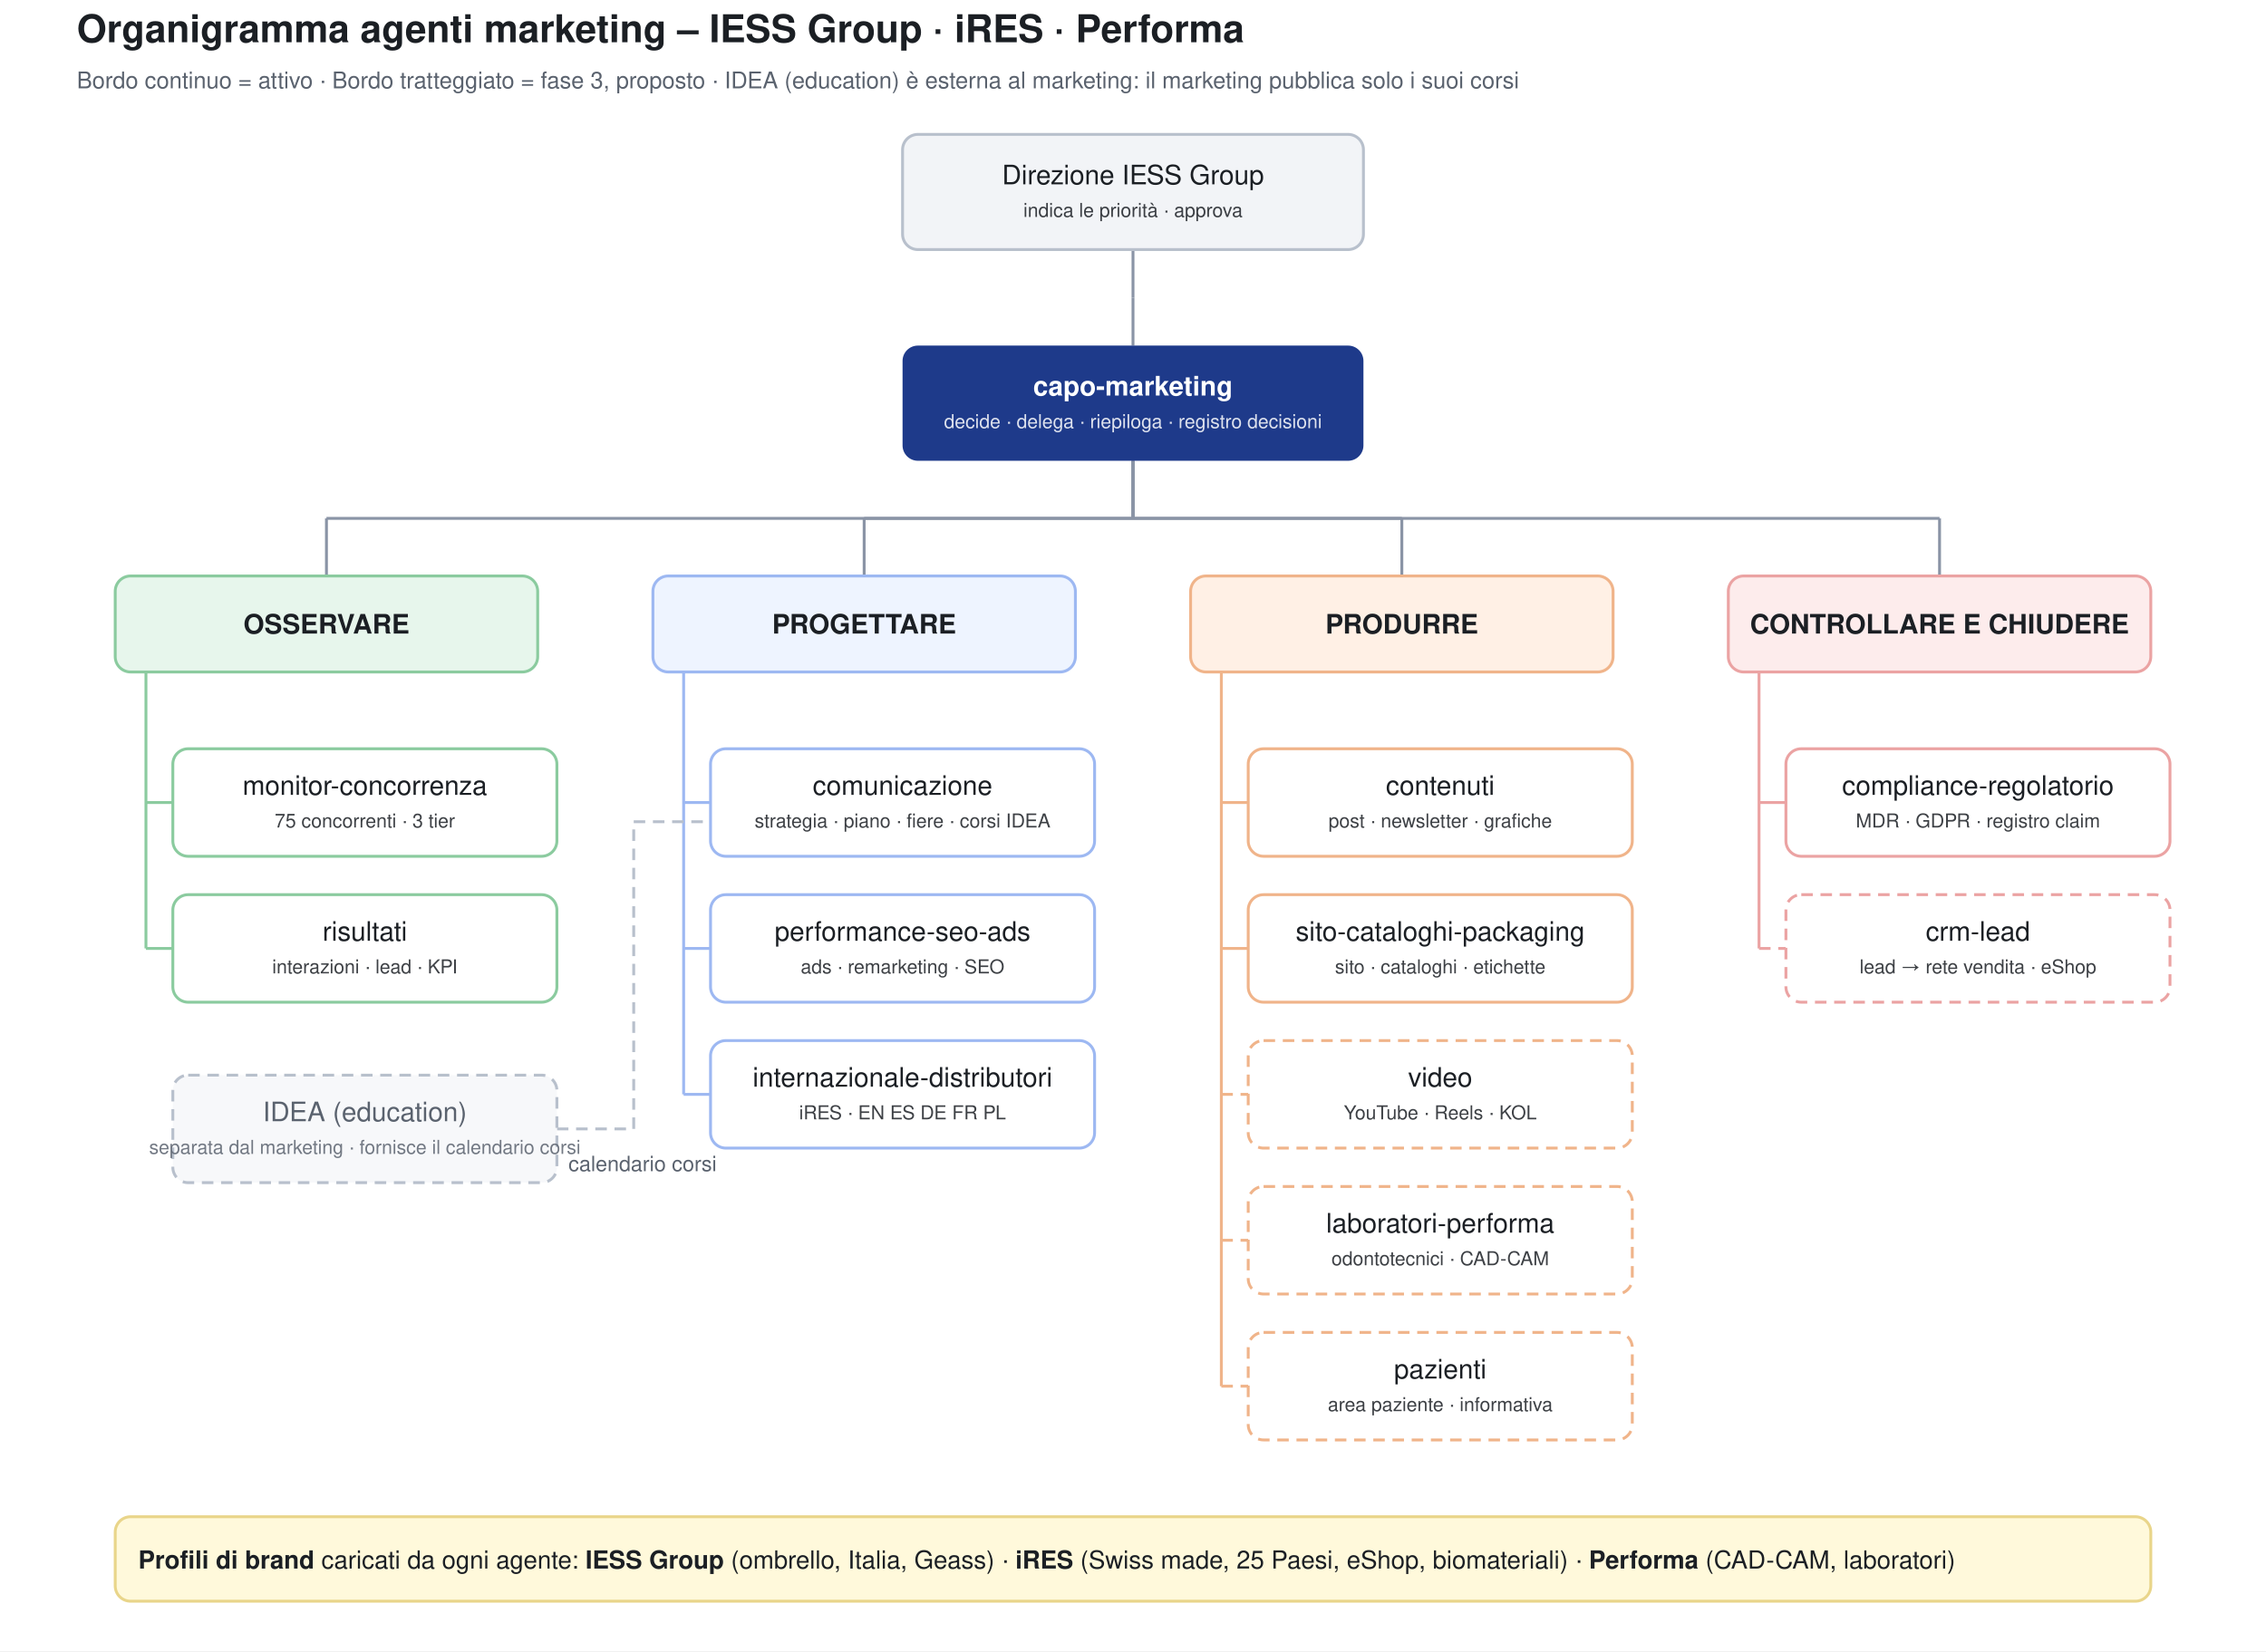
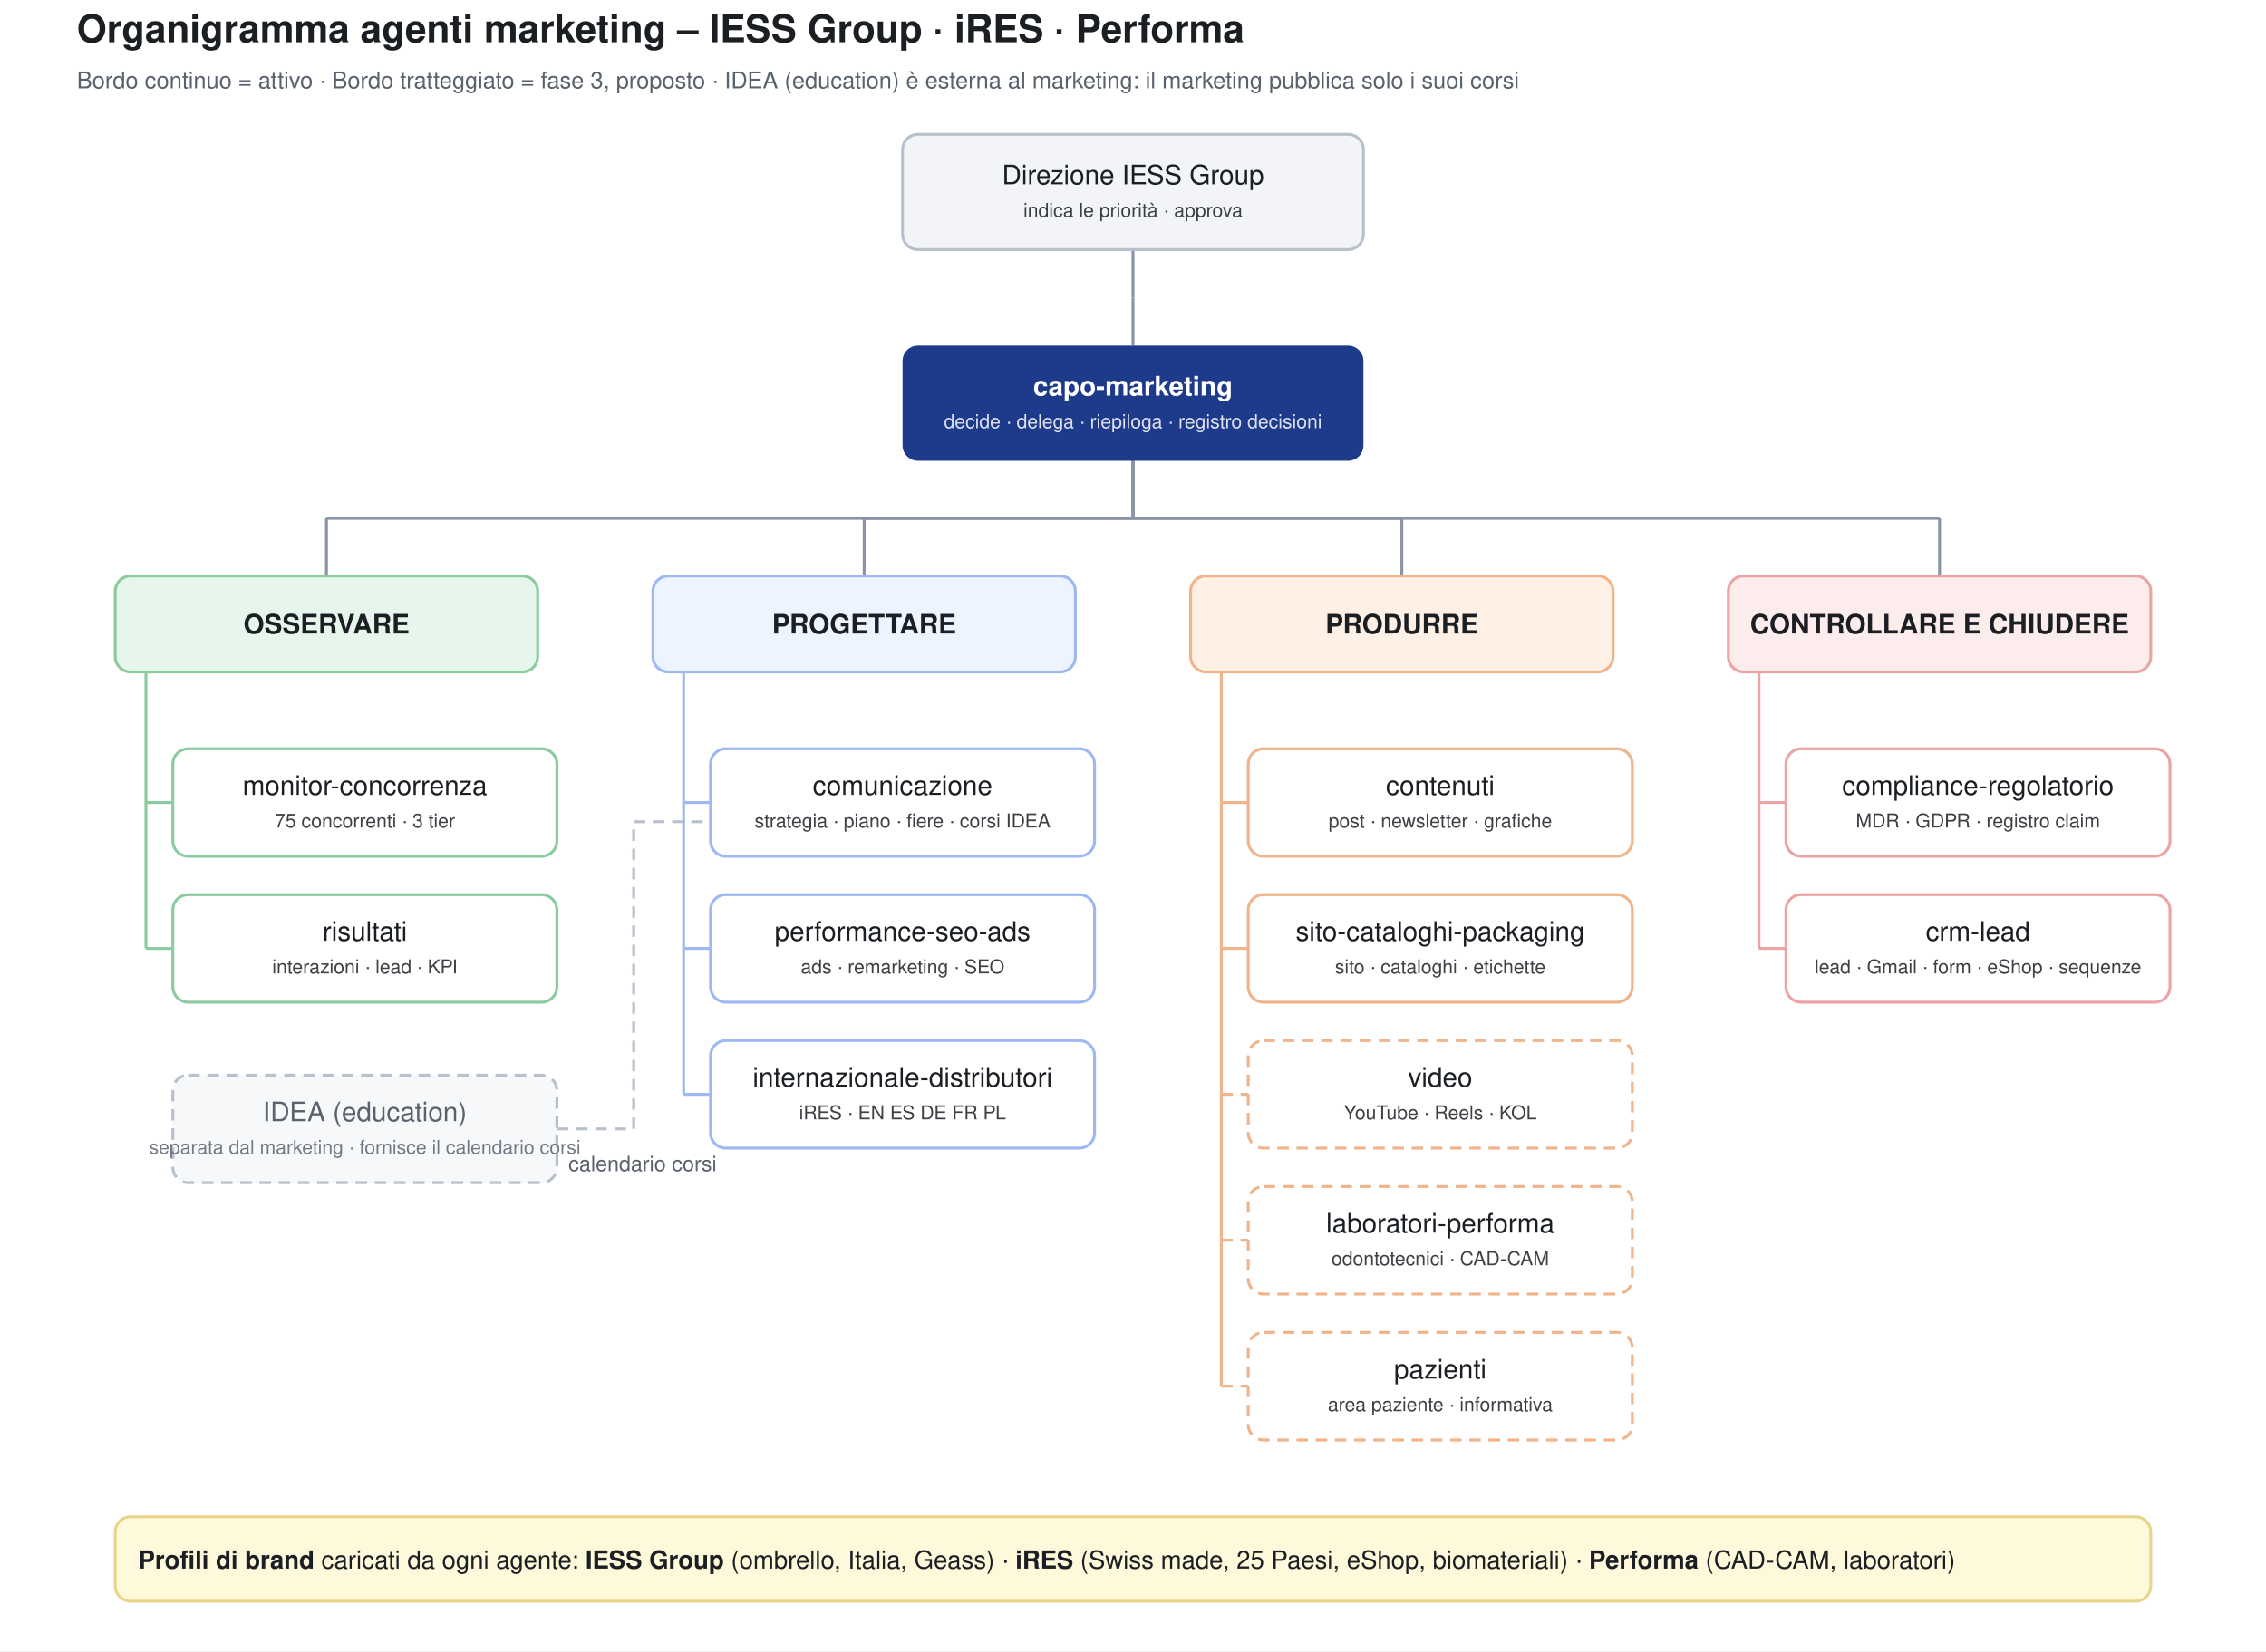
<svg xmlns="http://www.w3.org/2000/svg" width="1180" height="860" viewBox="0 0 1180 860" font-family="Helvetica, Arial, sans-serif">
  <rect width="1180" height="860" fill="#FFFFFF" />
  <text x="40" y="22" font-size="20" font-weight="bold" fill="#1B1F24">Organigramma agenti marketing – IESS Group · iRES · Performa</text>
  <text x="40" y="46" font-size="12" fill="#5A626E">Bordo continuo = attivo · Bordo tratteggiato = fase 3, proposto · IDEA (education) è esterna al marketing: il marketing pubblica solo i suoi corsi</text>
  <line x1="590.0" y1="130" x2="590.0" y2="155.0" stroke="#8A94A6" stroke-width="1.5" />
  <line x1="590.0" y1="155.0" x2="590.0" y2="155.0" stroke="#8A94A6" stroke-width="1.5" />
  <line x1="590.0" y1="155.0" x2="590.0" y2="180" stroke="#8A94A6" stroke-width="1.5" />
  <line x1="590.0" y1="240" x2="590.0" y2="270.0" stroke="#8A94A6" stroke-width="1.5" />
  <line x1="590.0" y1="270.0" x2="170.0" y2="270.0" stroke="#8A94A6" stroke-width="1.5" />
  <line x1="170.0" y1="270.0" x2="170.0" y2="300" stroke="#8A94A6" stroke-width="1.5" />
  <line x1="590.0" y1="240" x2="590.0" y2="270.0" stroke="#8A94A6" stroke-width="1.5" />
  <line x1="590.0" y1="270.0" x2="450.0" y2="270.0" stroke="#8A94A6" stroke-width="1.5" />
  <line x1="450.0" y1="270.0" x2="450.0" y2="300" stroke="#8A94A6" stroke-width="1.5" />
  <line x1="590.0" y1="240" x2="590.0" y2="270.0" stroke="#8A94A6" stroke-width="1.5" />
  <line x1="590.0" y1="270.0" x2="730.0" y2="270.0" stroke="#8A94A6" stroke-width="1.5" />
  <line x1="730.0" y1="270.0" x2="730.0" y2="300" stroke="#8A94A6" stroke-width="1.5" />
  <line x1="590.0" y1="240" x2="590.0" y2="270.0" stroke="#8A94A6" stroke-width="1.5" />
  <line x1="590.0" y1="270.0" x2="1010.0" y2="270.0" stroke="#8A94A6" stroke-width="1.5" />
  <line x1="1010.0" y1="270.0" x2="1010.0" y2="300" stroke="#8A94A6" stroke-width="1.5" />
  <line x1="76" y1="350" x2="76" y2="494.0" stroke="#8BCB9F" stroke-width="1.5" />
  <line x1="76" y1="418.0" x2="90" y2="418.0" stroke="#8BCB9F" stroke-width="1.5" />
  <line x1="76" y1="494.0" x2="90" y2="494.0" stroke="#8BCB9F" stroke-width="1.5" />
  <line x1="356" y1="350" x2="356" y2="570.0" stroke="#9DB8F2" stroke-width="1.5" />
  <line x1="356" y1="418.0" x2="370" y2="418.0" stroke="#9DB8F2" stroke-width="1.5" />
  <line x1="356" y1="494.0" x2="370" y2="494.0" stroke="#9DB8F2" stroke-width="1.5" />
  <line x1="356" y1="570.0" x2="370" y2="570.0" stroke="#9DB8F2" stroke-width="1.5" />
  <line x1="636" y1="350" x2="636" y2="722.0" stroke="#F0B48A" stroke-width="1.5" />
  <line x1="636" y1="418.0" x2="650" y2="418.0" stroke="#F0B48A" stroke-width="1.5" />
  <line x1="636" y1="494.0" x2="650" y2="494.0" stroke="#F0B48A" stroke-width="1.5" />
  <line x1="636" y1="570.0" x2="650" y2="570.0" stroke="#F0B48A" stroke-width="1.5" stroke-dasharray="6,4" />
  <line x1="636" y1="646.0" x2="650" y2="646.0" stroke="#F0B48A" stroke-width="1.5" stroke-dasharray="6,4" />
  <line x1="636" y1="722.0" x2="650" y2="722.0" stroke="#F0B48A" stroke-width="1.5" stroke-dasharray="6,4" />
  <line x1="916" y1="350" x2="916" y2="494.0" stroke="#EBA3A3" stroke-width="1.5" />
  <line x1="916" y1="418.0" x2="930" y2="418.0" stroke="#EBA3A3" stroke-width="1.5" />
-   <line x1="916" y1="494.0" x2="930" y2="494.0" stroke="#EBA3A3" stroke-width="1.5" stroke-dasharray="6,4" />
+   <line x1="916" y1="494.0" x2="930" y2="494.0" stroke="#EBA3A3" stroke-width="1.5" />
  <line x1="290" y1="588.0" x2="330" y2="588.0" stroke="#B8C0CC" stroke-width="1.5" stroke-dasharray="6,4" />
  <line x1="330" y1="588.0" x2="330" y2="428.0" stroke="#B8C0CC" stroke-width="1.5" stroke-dasharray="6,4" />
  <line x1="330" y1="428.0" x2="370" y2="428.0" stroke="#B8C0CC" stroke-width="1.5" stroke-dasharray="6,4" />
  <text x="296" y="610" font-size="11" fill="#5A626E">calendario corsi</text>
  <rect x="470" y="70" width="240" height="60" rx="8" fill="#F2F4F7" stroke="#B8C0CC" stroke-width="1.5" />
  <text x="590.0" y="96.0" text-anchor="middle" font-size="14" fill="#1B1F24">Direzione IESS Group</text>
  <text x="590.0" y="113.0" text-anchor="middle" font-size="10" fill="#1B1F24" opacity="0.85">indica le priorità · approva</text>
  <rect x="470" y="180" width="240" height="60" rx="8" fill="#1E3A8A" stroke="none" stroke-width="1.5" />
  <text x="590.0" y="206.0" text-anchor="middle" font-size="14" font-weight="bold" fill="#FFFFFF">capo-marketing</text>
  <text x="590.0" y="223.0" text-anchor="middle" font-size="10" fill="#FFFFFF" opacity="0.85">decide · delega · riepiloga · registro decisioni</text>
  <rect x="60" y="300" width="220" height="50" rx="8" fill="#E7F6EC" stroke="#8BCB9F" stroke-width="1.5" />
  <text x="170.0" y="330.0" text-anchor="middle" font-size="14" font-weight="bold" fill="#1B1F24">OSSERVARE</text>
  <rect x="340" y="300" width="220" height="50" rx="8" fill="#EEF4FF" stroke="#9DB8F2" stroke-width="1.5" />
  <text x="450.0" y="330.0" text-anchor="middle" font-size="14" font-weight="bold" fill="#1B1F24">PROGETTARE</text>
  <rect x="620" y="300" width="220" height="50" rx="8" fill="#FFF0E5" stroke="#F0B48A" stroke-width="1.5" />
  <text x="730.0" y="330.0" text-anchor="middle" font-size="14" font-weight="bold" fill="#1B1F24">PRODURRE</text>
  <rect x="900" y="300" width="220" height="50" rx="8" fill="#FDECEC" stroke="#EBA3A3" stroke-width="1.5" />
  <text x="1010.0" y="330.0" text-anchor="middle" font-size="14" font-weight="bold" fill="#1B1F24">CONTROLLARE E CHIUDERE</text>
  <rect x="90" y="390" width="200" height="56" rx="8" fill="#FFFFFF" stroke="#8BCB9F" stroke-width="1.5" />
  <text x="190.0" y="414.0" text-anchor="middle" font-size="14" fill="#1B1F24">monitor-concorrenza</text>
  <text x="190.0" y="431.0" text-anchor="middle" font-size="10" fill="#1B1F24" opacity="0.85">75 concorrenti · 3 tier</text>
  <rect x="90" y="466" width="200" height="56" rx="8" fill="#FFFFFF" stroke="#8BCB9F" stroke-width="1.5" />
  <text x="190.0" y="490.0" text-anchor="middle" font-size="14" fill="#1B1F24">risultati</text>
  <text x="190.0" y="507.0" text-anchor="middle" font-size="10" fill="#1B1F24" opacity="0.85">interazioni · lead · KPI</text>
  <rect x="370" y="390" width="200" height="56" rx="8" fill="#FFFFFF" stroke="#9DB8F2" stroke-width="1.5" />
  <text x="470.0" y="414.0" text-anchor="middle" font-size="14" fill="#1B1F24">comunicazione</text>
  <text x="470.0" y="431.0" text-anchor="middle" font-size="10" fill="#1B1F24" opacity="0.85">strategia · piano · fiere · corsi IDEA</text>
  <rect x="370" y="466" width="200" height="56" rx="8" fill="#FFFFFF" stroke="#9DB8F2" stroke-width="1.5" />
  <text x="470.0" y="490.0" text-anchor="middle" font-size="14" fill="#1B1F24">performance-seo-ads</text>
  <text x="470.0" y="507.0" text-anchor="middle" font-size="10" fill="#1B1F24" opacity="0.85">ads · remarketing · SEO</text>
  <rect x="370" y="542" width="200" height="56" rx="8" fill="#FFFFFF" stroke="#9DB8F2" stroke-width="1.5" />
  <text x="470.0" y="566.0" text-anchor="middle" font-size="14" fill="#1B1F24">internazionale-distributori</text>
  <text x="470.0" y="583.0" text-anchor="middle" font-size="10" fill="#1B1F24" opacity="0.85">iRES · EN ES DE FR PL</text>
  <rect x="650" y="390" width="200" height="56" rx="8" fill="#FFFFFF" stroke="#F0B48A" stroke-width="1.5" />
  <text x="750.0" y="414.0" text-anchor="middle" font-size="14" fill="#1B1F24">contenuti</text>
  <text x="750.0" y="431.0" text-anchor="middle" font-size="10" fill="#1B1F24" opacity="0.85">post · newsletter · grafiche</text>
  <rect x="650" y="466" width="200" height="56" rx="8" fill="#FFFFFF" stroke="#F0B48A" stroke-width="1.5" />
  <text x="750.0" y="490.0" text-anchor="middle" font-size="14" fill="#1B1F24">sito-cataloghi-packaging</text>
  <text x="750.0" y="507.0" text-anchor="middle" font-size="10" fill="#1B1F24" opacity="0.85">sito · cataloghi · etichette</text>
  <rect x="650" y="542" width="200" height="56" rx="8" fill="#FFFFFF" stroke="#F0B48A" stroke-width="1.5" stroke-dasharray="6,4" />
  <text x="750.0" y="566.0" text-anchor="middle" font-size="14" fill="#1B1F24">video</text>
  <text x="750.0" y="583.0" text-anchor="middle" font-size="10" fill="#1B1F24" opacity="0.85">YouTube · Reels · KOL</text>
  <rect x="650" y="618" width="200" height="56" rx="8" fill="#FFFFFF" stroke="#F0B48A" stroke-width="1.5" stroke-dasharray="6,4" />
  <text x="750.0" y="642.0" text-anchor="middle" font-size="14" fill="#1B1F24">laboratori-performa</text>
  <text x="750.0" y="659.0" text-anchor="middle" font-size="10" fill="#1B1F24" opacity="0.85">odontotecnici · CAD-CAM</text>
  <rect x="650" y="694" width="200" height="56" rx="8" fill="#FFFFFF" stroke="#F0B48A" stroke-width="1.5" stroke-dasharray="6,4" />
  <text x="750.0" y="718.0" text-anchor="middle" font-size="14" fill="#1B1F24">pazienti</text>
  <text x="750.0" y="735.0" text-anchor="middle" font-size="10" fill="#1B1F24" opacity="0.85">area paziente · informativa</text>
  <rect x="930" y="390" width="200" height="56" rx="8" fill="#FFFFFF" stroke="#EBA3A3" stroke-width="1.5" />
  <text x="1030.0" y="414.0" text-anchor="middle" font-size="14" fill="#1B1F24">compliance-regolatorio</text>
  <text x="1030.0" y="431.0" text-anchor="middle" font-size="10" fill="#1B1F24" opacity="0.85">MDR · GDPR · registro claim</text>
-   <rect x="930" y="466" width="200" height="56" rx="8" fill="#FFFFFF" stroke="#EBA3A3" stroke-width="1.5" stroke-dasharray="6,4" />
+   <rect x="930" y="466" width="200" height="56" rx="8" fill="#FFFFFF" stroke="#EBA3A3" stroke-width="1.5" />
  <text x="1030.0" y="490.0" text-anchor="middle" font-size="14" fill="#1B1F24">crm-lead</text>
-   <text x="1030.0" y="507.0" text-anchor="middle" font-size="10" fill="#1B1F24" opacity="0.85">lead → rete vendita · eShop</text>
+   <text x="1030.0" y="507.0" text-anchor="middle" font-size="10" fill="#1B1F24" opacity="0.85">lead · Gmail · form · eShop · sequenze</text>
  <rect x="90" y="560" width="200" height="56" rx="8" fill="#F7F8FA" stroke="#B8C0CC" stroke-width="1.5" stroke-dasharray="6,4" />
  <text x="190.0" y="584.0" text-anchor="middle" font-size="14" fill="#5A626E">IDEA (education)</text>
  <text x="190.0" y="601.0" text-anchor="middle" font-size="10" fill="#5A626E" opacity="0.85">separata dal marketing · fornisce il calendario corsi</text>
  <rect x="60" y="790" width="1060" height="44" rx="8" fill="#FFF9DB" stroke="#E9D58A" stroke-width="1.5" />
  <text x="72" y="817" font-size="13" fill="#1B1F24">
    <tspan font-weight="bold">Profili di brand</tspan> caricati da ogni agente: <tspan font-weight="bold">IESS Group</tspan> (ombrello, Italia, Geass) · <tspan font-weight="bold">iRES</tspan> (Swiss made, 25 Paesi, eShop, biomateriali) · <tspan font-weight="bold">Performa</tspan> (CAD-CAM, laboratori)</text>
</svg>
